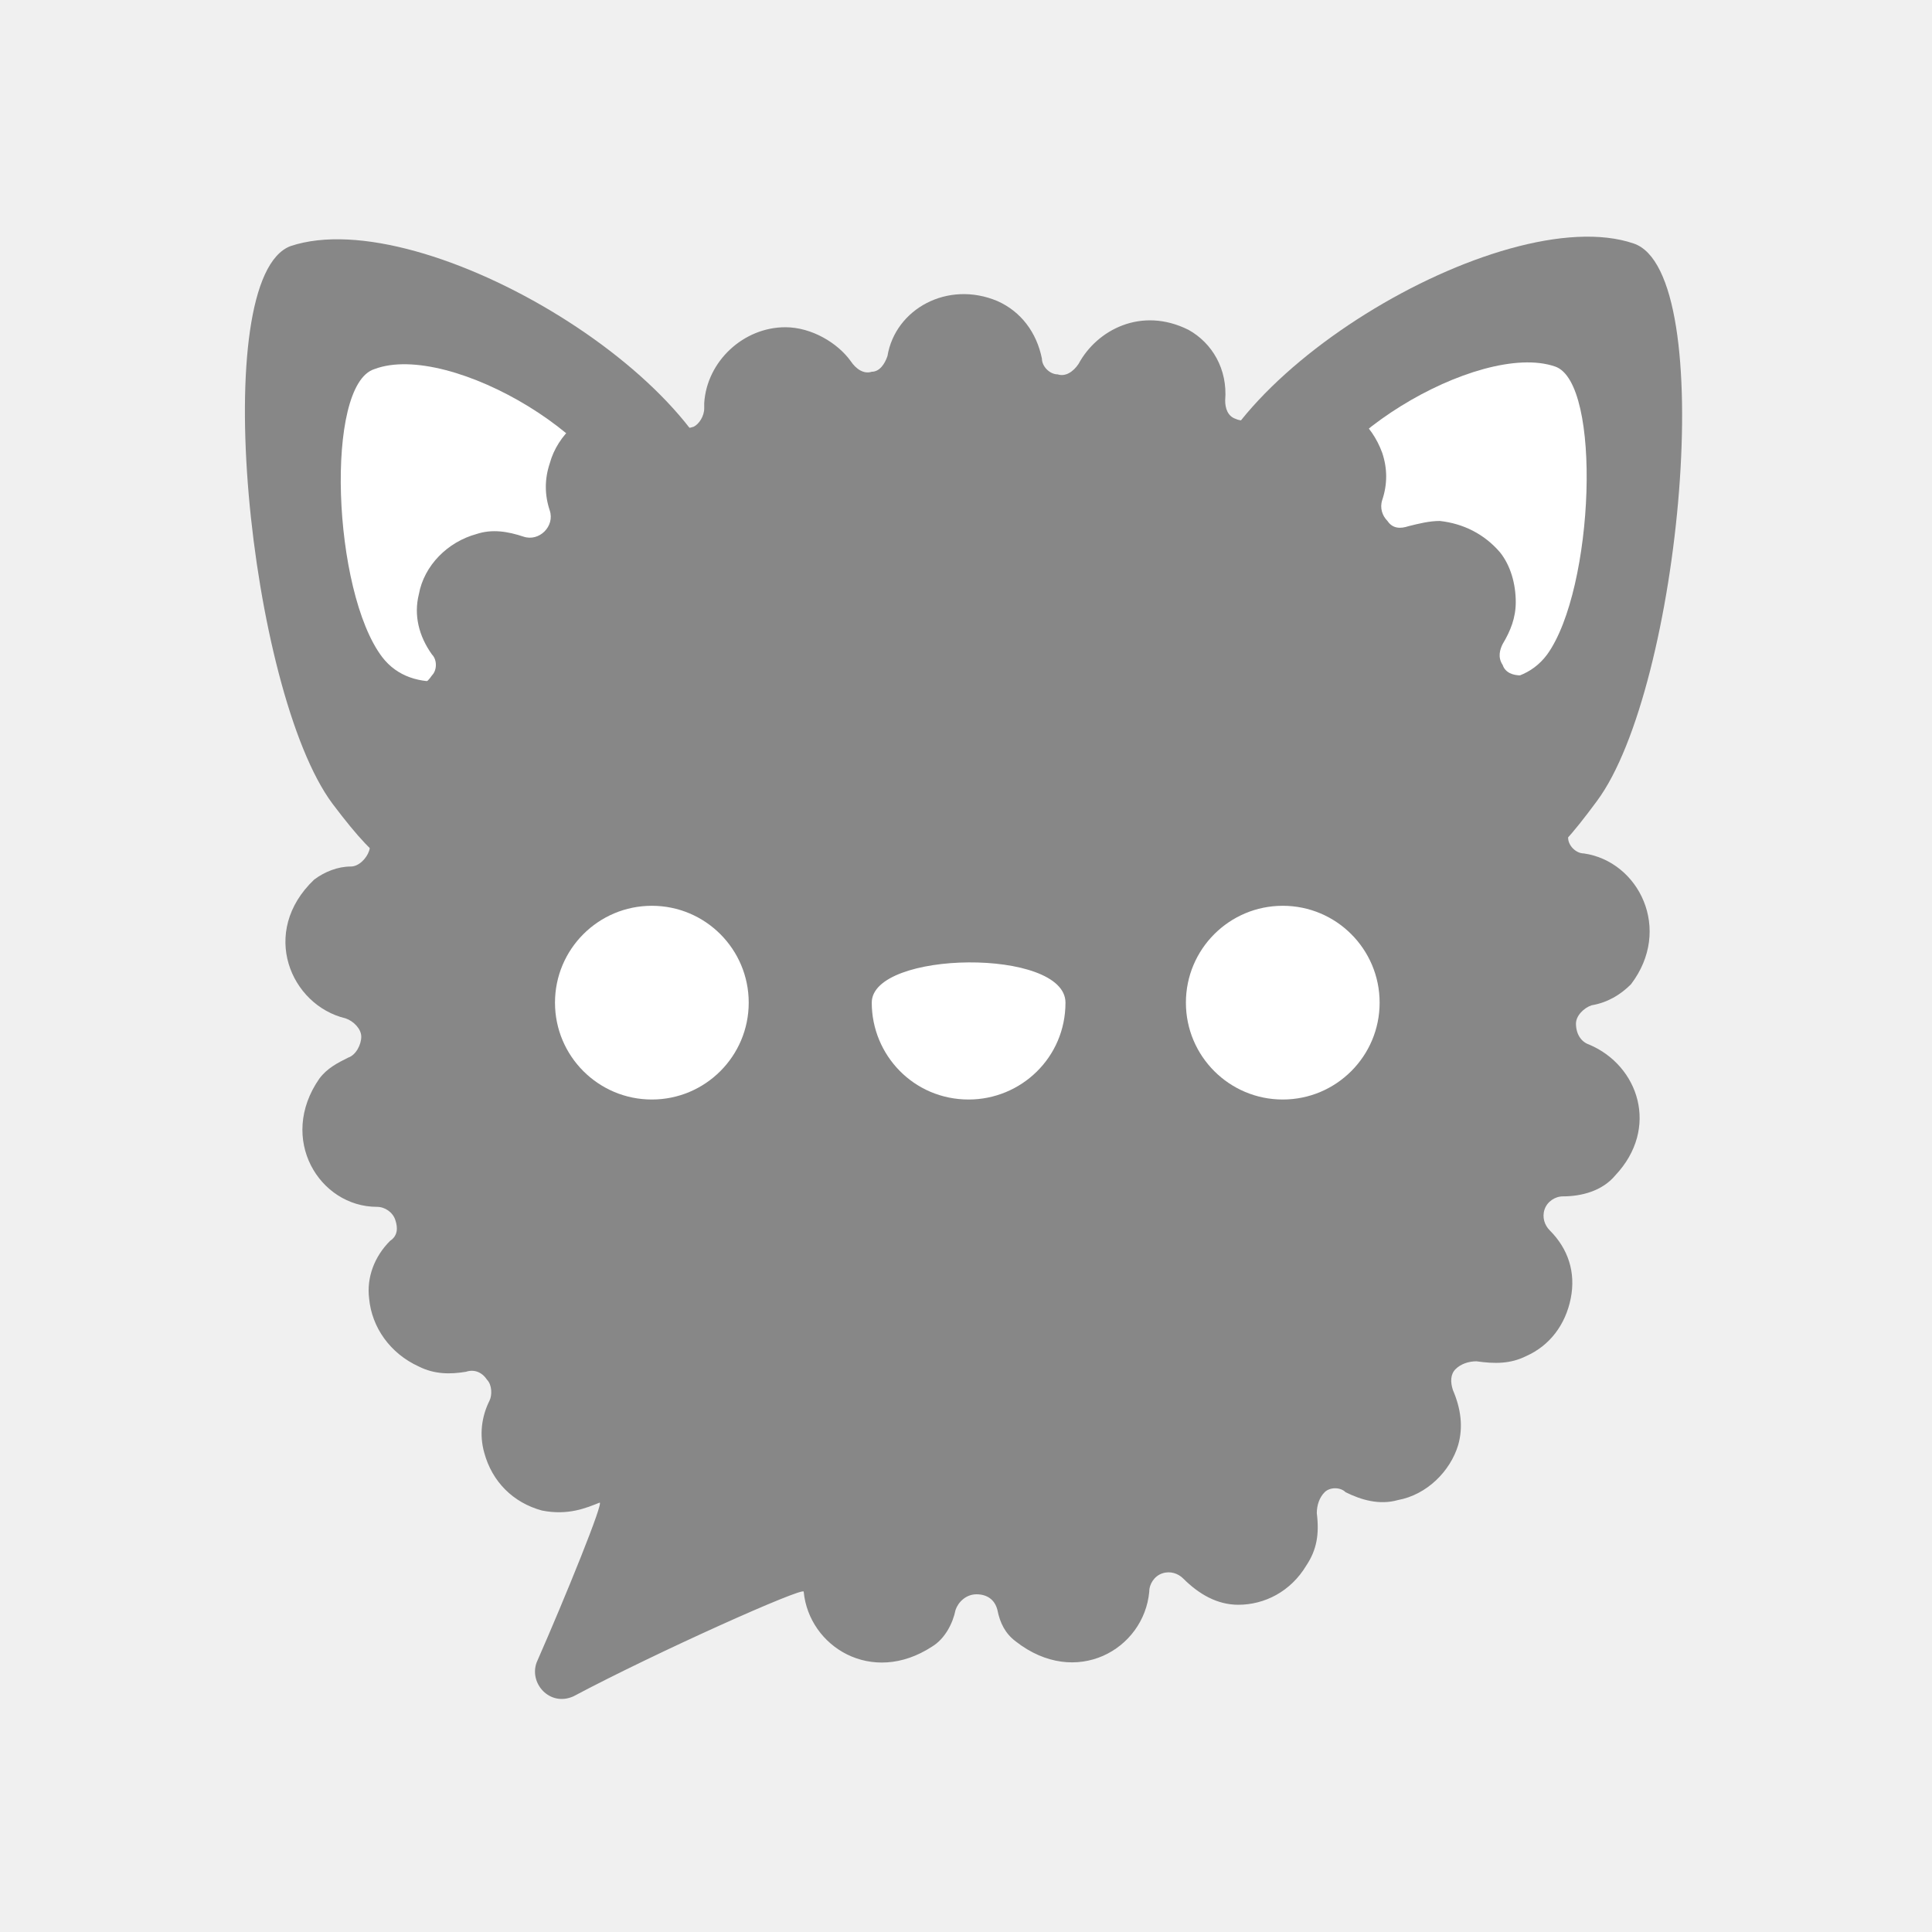
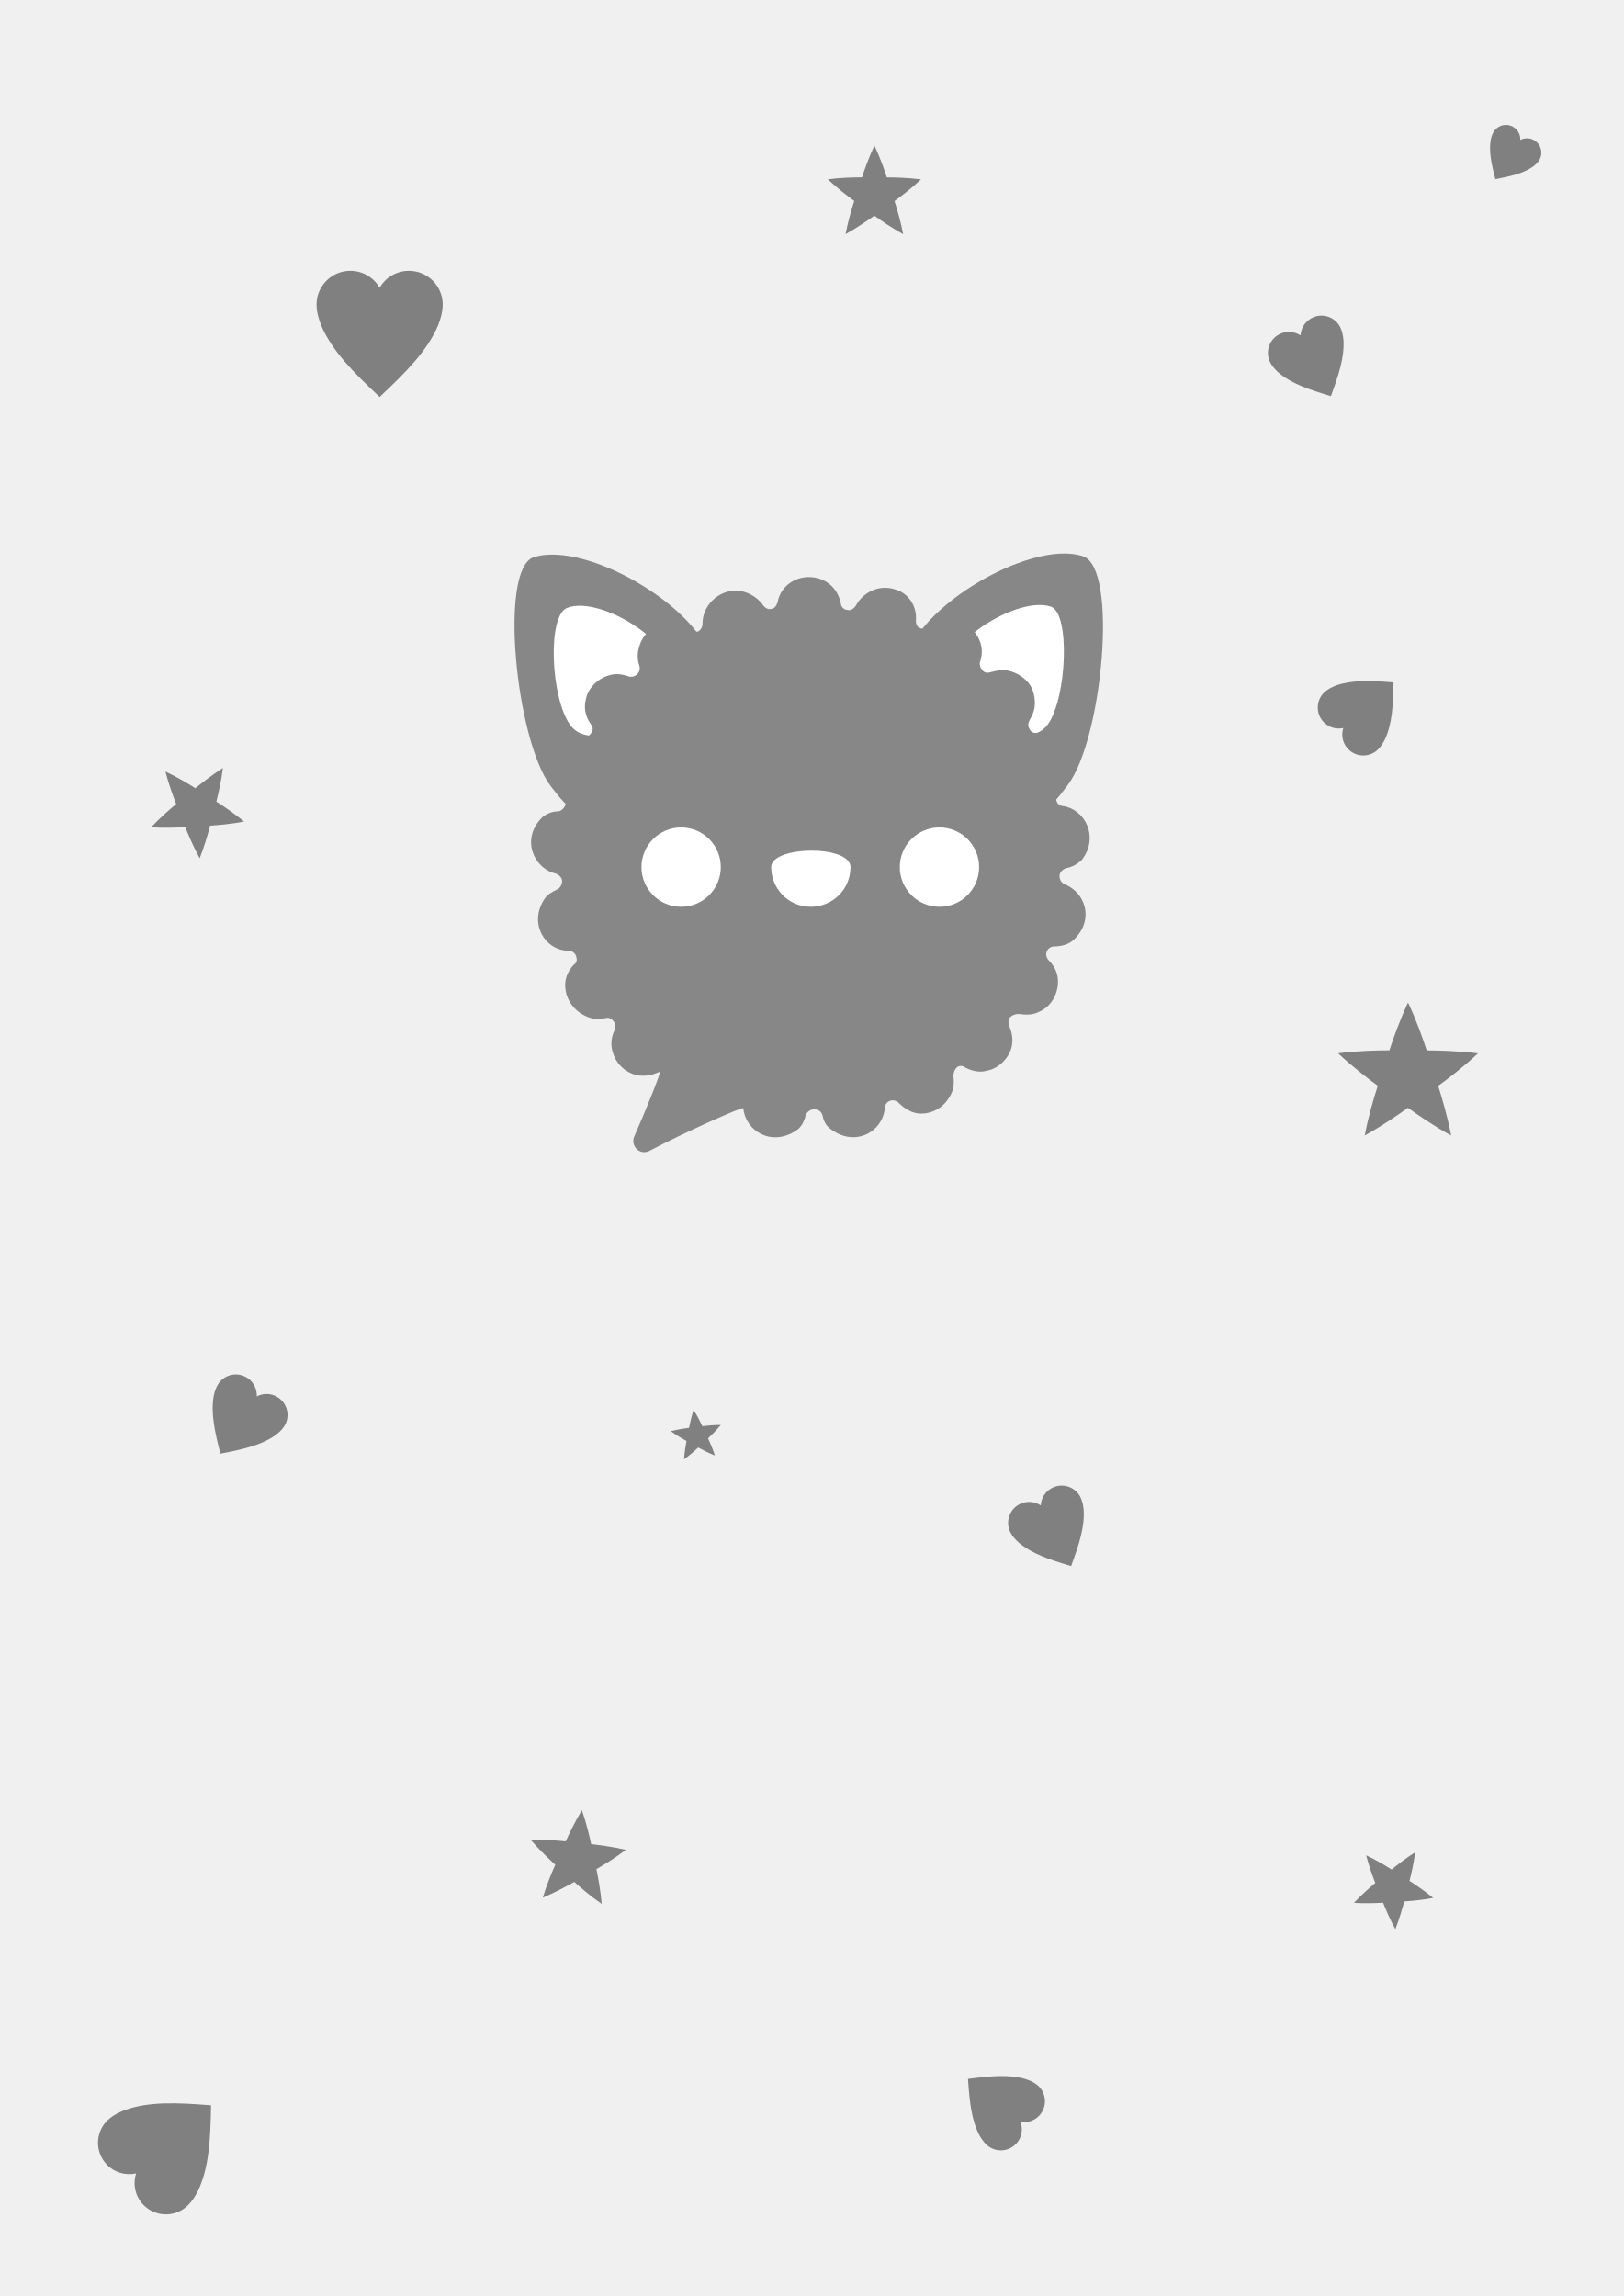
- <svg xmlns="http://www.w3.org/2000/svg" version="1.1" id="Capa_1" x="0px" y="0px" viewBox="0 0 73.8 73.8" style="enable-background:new 0 0 73.8 73.8;" xml:space="preserve">
-   <style type="text/css">
+ <svg xmlns="http://www.w3.org/2000/svg" width="210mm" height="297mm" viewBox="0 0 210 297" version="1.1" id="svg8">
+   <defs id="defs2" />
+   <g id="layer1">
+     <g id="g3735" transform="matrix(1.386378,0,0,1.386378,53.57229,59.0679)">
+       <path id="path3715" d="m 12.7,30.7 c 4,5.3 1.9,-0.3 7.3,-0.3 5.4,0 8,-5.1 7.9,-10.4 C 27.8,14.7 16.2,7.7 11.1,9.4 c -3.2,1.2 -1.6,17 1.6,21.3 z" class="st0" style="fill:#878787" />
+       <path id="path3717" d="m 14.6,25.1 c 2.3,3 9.3,-1.9 9.3,-5 0,-3.1 -6.7,-7.1 -9.6,-6 -1.9,0.6 -1.6,8.5 0.3,11 z" class="st1" style="fill:#ffffff" />
+       <path id="path3719" d="m 61,30.6 c -3.9,5.3 -1.9,-0.2 -7.3,-0.2 -5.4,0 -8,-5 -8,-10.4 0,-5.4 11.7,-12.4 16.7,-10.7 3.3,1.1 1.8,17 -1.4,21.3 z" class="st0" style="fill:#878787" />
+       <path id="path3721" d="m 59.1,25 c -2.3,3.1 -9.3,-1.8 -9.3,-4.9 0,-3.1 6.7,-7.1 9.6,-6.1 1.8,0.6 1.5,8.5 -0.3,11 z" class="st1" style="fill:#ffffff" />
+       <g id="g3725">
+         <path id="path3723" d="m 30.7,60.8 c 0.2,2.1 2.6,3.6 4.9,2.1 0.5,-0.3 0.8,-0.9 0.9,-1.4 0.1,-0.3 0.4,-0.6 0.8,-0.6 0.4,0 0.7,0.2 0.8,0.6 0.1,0.5 0.3,0.9 0.7,1.2 2.3,1.8 4.9,0.3 5.1,-1.9 0,-0.3 0.2,-0.6 0.5,-0.7 0.3,-0.1 0.6,0 0.8,0.2 0.6,0.6 1.3,1 2.1,1 0,0 0,0 0,0 1,0 2,-0.5 2.6,-1.5 0.4,-0.6 0.5,-1.2 0.4,-2 0,-0.3 0.1,-0.6 0.3,-0.8 0.2,-0.2 0.6,-0.2 0.8,0 0.6,0.3 1.3,0.5 2,0.3 1.1,-0.2 2,-1.1 2.3,-2.1 0.2,-0.7 0.1,-1.4 -0.2,-2.1 -0.1,-0.3 -0.1,-0.6 0.1,-0.8 0.2,-0.2 0.5,-0.3 0.8,-0.3 0.7,0.1 1.3,0.1 1.9,-0.2 0.9,-0.4 1.5,-1.2 1.7,-2.2 0.2,-1 -0.1,-1.9 -0.8,-2.6 -0.2,-0.2 -0.3,-0.5 -0.2,-0.8 0.1,-0.3 0.4,-0.5 0.7,-0.5 0.7,0 1.5,-0.2 2,-0.8 1.7,-1.8 0.9,-4.2 -1,-5 -0.3,-0.1 -0.5,-0.4 -0.5,-0.8 0,-0.3 0.3,-0.6 0.6,-0.7 0.6,-0.1 1.1,-0.4 1.5,-0.8 1.6,-2.1 0.3,-4.7 -1.8,-5 -0.3,0 -0.6,-0.3 -0.6,-0.6 -0.1,-0.3 0,-0.6 0.3,-0.8 0.8,-0.6 1.2,-1.4 1.2,-2.3 0,-0.3 -0.1,-0.7 -0.3,-1 -1.3,-2 -2.1,-2.2 -3,-2.1 -0.3,0 -0.6,-0.1 -0.7,-0.4 -0.2,-0.3 -0.1,-0.6 0,-0.8 0.3,-0.5 0.5,-1 0.5,-1.6 0,-0.7 -0.2,-1.4 -0.6,-1.9 -0.6,-0.7 -1.4,-1.1 -2.3,-1.2 -0.4,0 -0.8,0.1 -1.2,0.2 -0.3,0.1 -0.6,0.1 -0.8,-0.2 -0.2,-0.2 -0.3,-0.5 -0.2,-0.8 0.2,-0.6 0.2,-1.2 0,-1.8 -0.4,-1.1 -1.3,-1.9 -2.5,-2.1 -0.8,-0.1 -1.6,0.1 -2.3,0.7 -0.2,0.2 -0.6,0.2 -0.8,0.1 -0.3,-0.1 -0.4,-0.4 -0.4,-0.7 0.1,-1.2 -0.5,-2.2 -1.4,-2.7 -1.8,-0.9 -3.5,0 -4.2,1.3 -0.2,0.3 -0.5,0.5 -0.8,0.4 -0.3,0 -0.6,-0.3 -0.6,-0.6 -0.2,-1 -0.8,-1.8 -1.7,-2.2 -1.9,-0.8 -3.9,0.3 -4.2,2.1 -0.1,0.3 -0.3,0.6 -0.6,0.6 C 33,14.3 32.7,14.1 32.5,13.8 32,13.1 31,12.5 30,12.5 c -1.6,0 -3,1.3 -3.1,2.9 0,0 0,0.1 0,0.1 v 0.1 c 0,0.3 -0.2,0.6 -0.4,0.7 -0.3,0.1 -0.6,0.1 -0.8,-0.1 -0.6,-0.5 -1.4,-0.7 -2.3,-0.6 -1.1,0.1 -2.1,1 -2.4,2.1 -0.2,0.6 -0.2,1.2 0,1.8 0.1,0.3 0,0.6 -0.2,0.8 -0.2,0.2 -0.5,0.3 -0.8,0.2 -0.6,-0.2 -1.2,-0.3 -1.8,-0.1 -1.1,0.3 -2,1.2 -2.2,2.3 -0.2,0.8 0,1.6 0.5,2.3 0.2,0.2 0.2,0.6 0,0.8 -0.2,0.3 -0.4,0.4 -0.7,0.4 h -0.1 c 0,0 -0.1,0 -0.1,0 -1.6,0 -3,1.3 -3.1,2.9 0,1 0.5,2 1.3,2.6 0.3,0.2 0.4,0.5 0.3,0.8 -0.1,0.3 -0.4,0.6 -0.7,0.6 -0.5,0 -1,0.2 -1.4,0.5 -2.1,2 -0.9,4.8 1.2,5.3 0.3,0.1 0.6,0.4 0.6,0.7 0,0.3 -0.2,0.7 -0.5,0.8 -0.4,0.2 -0.8,0.4 -1.1,0.8 -1.6,2.3 0,4.9 2.2,4.9 0.3,0 0.6,0.2 0.7,0.5 0.1,0.3 0.1,0.6 -0.2,0.8 -0.6,0.6 -0.9,1.4 -0.8,2.2 0.1,1.1 0.8,2.1 1.9,2.6 0.6,0.3 1.2,0.3 1.8,0.2 0.3,-0.1 0.6,0 0.8,0.3 0.2,0.2 0.2,0.6 0.1,0.8 -0.3,0.6 -0.4,1.3 -0.2,2 0.3,1.1 1.1,1.9 2.2,2.2 1,0.2 1.7,-0.1 2.2,-0.3 0.2,-0.1 -1.3,3.6 -2.4,6.1 -0.3,0.8 0.5,1.7 1.4,1.3 3.2,-1.7 8.8,-4.2 8.8,-4 z" class="st0" style="fill:#878787" />
+       </g>
+       <g id="g3733">
+         <circle id="circle3727" r="3.7" cy="38.3" cx="24.9" class="st1" style="fill:#ffffff" />
+         <path id="path3729" d="m 40.7,38.3 c 0,2.1 -1.7,3.7 -3.7,3.7 -2.1,0 -3.7,-1.7 -3.7,-3.7 0,-2 7.4,-2.1 7.4,0 z" class="st1" style="fill:#ffffff" />
+         <circle id="circle3731" r="3.7" cy="38.3" cx="49" class="st1" style="fill:#ffffff" />
+       </g>
+     </g>
+     <g transform="matrix(0.2039494,0,0,0.2039494,53.14749,17.38641)" id="layer1-3">
+       <g transform="matrix(0,-1,-1,0,373.51,516.51)" id="g4845">
+         <g transform="matrix(-0.9996,0,0,1,575.94,-611)" id="g4778">
+           <g transform="matrix(-1,0,0,1,576,611)" id="g4780">
+             <rect x="-438" y="345.36" width="96.038" height="96" transform="scale(-1,1)" style="color:#000000;fill:none" id="rect4782" />
+             <path d="m 430,411.93 c 0,11.675 -9.342,21.174 -20.961,21.429 -5.391,0 -9.6,-1.413 -13.487,-2.857 -16.066,-6.784 -29.485,-20 -45.584,-37.143 16.098,-17.143 29.518,-30.359 45.584,-37.143 3.888,-1.444 8.096,-2.857 13.487,-2.857 11.618,0.254 20.961,9.754 20.961,21.429 0,7.942 -4.327,14.87 -10.748,18.571 6.422,3.701 10.748,10.629 10.748,18.571 z" style="color:#000000;fill:#808080" id="path4849" />
+           </g>
+         </g>
+       </g>
+     </g>
+     <g transform="matrix(0.143316,0,0,0.143316,115.9363,6.424567)" id="layer1-7">
+       <g style="display:inline" id="g4845-5" transform="matrix(0,-1,-1,0,373.5051,516.505)">
+         <g id="g4778-3" transform="matrix(-0.9996045,0,0,1,575.943,-611)">
+           <g style="display:inline" id="g4780-5" transform="matrix(-1,0,0,1,576,611)">
+             <rect transform="scale(-1,1)" y="345.362" x="-438.002" height="96" width="96.038" id="rect4782-6" style="color:#000000;display:inline;overflow:visible;visibility:visible;fill:none;stroke:none;stroke-width:4;marker:none;enable-background:accumulate" />
+             <path id="path4170" d="m 429.999,393.338 c 0,0.004 -9.5e-4,0.007 -0.007,0.009 -0.001,0.007 -0.006,0.007 -0.009,0.009 -0.003,0.006 -0.008,0.008 -0.011,0.009 -0.003,0.006 -0.003,0.006 -0.007,0.009 -10.864,5.06 -21.936,8.971 -28.721,11.194 -0.006,7.314 -0.283,19.36 -1.774,30.841 -0.004,10e-4 -0.006,0.002 -0.009,-0.002 -0.007,10e-4 -0.01,-0.004 -0.013,-0.007 -0.007,-10e-4 -0.009,-0.004 -0.011,-0.007 -0.007,-10e-4 -0.006,-0.002 -0.009,-0.004 -8.172,-8.765 -15.314,-18.083 -19.526,-23.846 -6.96,2.255 -18.508,5.714 -29.893,7.845 -0.002,-0.003 -0.003,-0.004 0,-0.009 -0.003,-0.006 10e-4,-0.01 0.002,-0.013 -0.001,-0.007 10e-4,-0.011 0.002,-0.013 -0.001,-0.007 -0.001,-0.008 0,-0.011 5.814,-10.478 12.471,-20.148 16.653,-25.933 -4.297,-5.92 -11.155,-15.831 -16.7,-25.995 0.002,-0.003 0.006,-0.003 0.011,-0.002 0.004,-0.004 0.01,-0.002 0.013,-0.002 0.006,-0.003 0.011,-0.002 0.013,-0.002 0.006,-0.003 0.007,-0.004 0.011,-0.004 11.766,2.289 23.023,5.632 29.82,7.819 4.305,-5.914 11.613,-15.495 19.569,-23.907 0.003,10e-4 0.006,0.003 0.007,0.009 0.006,0.003 0.006,0.008 0.007,0.011 0.004,0.004 0.006,0.011 0.007,0.013 0.004,0.004 0.007,0.004 0.009,0.009 1.458,11.892 1.755,23.627 1.774,30.764 6.957,2.265 18.332,6.254 28.792,11.218 z" style="color:#000000;display:inline;overflow:visible;visibility:visible;fill:#808080;fill-opacity:1;fill-rule:nonzero;stroke:none;stroke-width:3;marker:none;enable-background:accumulate" />
+           </g>
+         </g>
+       </g>
+     </g>
+     <g transform="matrix(-0.05275813,-0.1332518,0.1332518,-0.05275813,6.966178,108.9407)" id="layer1-7-2">
+       <g style="display:inline" id="g4845-5-9" transform="matrix(0,-1,-1,0,373.5051,516.505)">
+         <g id="g4778-3-1" transform="matrix(-0.9996045,0,0,1,575.943,-611)">
+           <g style="display:inline" id="g4780-5-2" transform="matrix(-1,0,0,1,576,611)">
+             <rect transform="scale(-1,1)" y="345.362" x="-438.002" height="96" width="96.038" id="rect4782-6-7" style="color:#000000;display:inline;overflow:visible;visibility:visible;fill:none;stroke:none;stroke-width:4;marker:none;enable-background:accumulate" />
+             <path id="path4170-0" d="m 429.999,393.338 c 0,0.004 -9.5e-4,0.007 -0.007,0.009 -0.001,0.007 -0.006,0.007 -0.009,0.009 -0.003,0.006 -0.008,0.008 -0.011,0.009 -0.003,0.006 -0.003,0.006 -0.007,0.009 -10.864,5.06 -21.936,8.971 -28.721,11.194 -0.006,7.314 -0.283,19.36 -1.774,30.841 -0.004,10e-4 -0.006,0.002 -0.009,-0.002 -0.007,10e-4 -0.01,-0.004 -0.013,-0.007 -0.007,-10e-4 -0.009,-0.004 -0.011,-0.007 -0.007,-10e-4 -0.006,-0.002 -0.009,-0.004 -8.172,-8.765 -15.314,-18.083 -19.526,-23.846 -6.96,2.255 -18.508,5.714 -29.893,7.845 -0.002,-0.003 -0.003,-0.004 0,-0.009 -0.003,-0.006 10e-4,-0.01 0.002,-0.013 -0.001,-0.007 10e-4,-0.011 0.002,-0.013 -0.001,-0.007 -0.001,-0.008 0,-0.011 5.814,-10.478 12.471,-20.148 16.653,-25.933 -4.297,-5.92 -11.155,-15.831 -16.7,-25.995 0.002,-0.003 0.006,-0.003 0.011,-0.002 0.004,-0.004 0.01,-0.002 0.013,-0.002 0.006,-0.003 0.011,-0.002 0.013,-0.002 0.006,-0.003 0.007,-0.004 0.011,-0.004 11.766,2.289 23.023,5.632 29.82,7.819 4.305,-5.914 11.613,-15.495 19.569,-23.907 0.003,10e-4 0.006,0.003 0.007,0.009 0.006,0.003 0.006,0.008 0.007,0.011 0.004,0.004 0.006,0.011 0.007,0.013 0.004,0.004 0.007,0.004 0.009,0.009 1.458,11.892 1.755,23.627 1.774,30.764 6.957,2.265 18.332,6.254 28.792,11.218 z" style="color:#000000;display:inline;overflow:visible;visibility:visible;fill:#808080;fill-opacity:1;fill-rule:nonzero;stroke:none;stroke-width:3;marker:none;enable-background:accumulate" />
+           </g>
+         </g>
+       </g>
+     </g>
+     <g transform="matrix(0.1133599,-0.05676641,0.05676641,0.1133599,131.3288,182.5773)" id="layer1-3-9">
+       <g transform="matrix(0,-1,-1,0,373.51,516.51)" id="g4845-3">
+         <g transform="matrix(-0.9996,0,0,1,575.94,-611)" id="g4778-6">
+           <g transform="matrix(-1,0,0,1,576,611)" id="g4780-0">
+             <rect x="-438" y="345.36" width="96.038" height="96" transform="scale(-1,1)" style="color:#000000;fill:none" id="rect4782-62" />
+             <path d="m 430,411.93 c 0,11.675 -9.342,21.174 -20.961,21.429 -5.391,0 -9.6,-1.413 -13.487,-2.857 -16.066,-6.784 -29.485,-20 -45.584,-37.143 16.098,-17.143 29.518,-30.359 45.584,-37.143 3.888,-1.444 8.096,-2.857 13.487,-2.857 11.618,0.254 20.961,9.754 20.961,21.429 0,7.942 -4.327,14.87 -10.748,18.571 6.422,3.701 10.748,10.629 10.748,18.571 z" style="color:#000000;fill:#808080" id="path4849-6" />
+           </g>
+         </g>
+       </g>
+     </g>
+     <g transform="matrix(-0.08526503,-0.09382307,0.09382307,-0.08526503,162.9146,100.6082)" id="layer1-3-1">
+       <g transform="matrix(0,-1,-1,0,373.51,516.51)" id="g4845-8">
+         <g transform="matrix(-0.9996,0,0,1,575.94,-611)" id="g4778-7">
+           <g transform="matrix(-1,0,0,1,576,611)" id="g4780-9">
+             <rect x="-438" y="345.36" width="96.038" height="96" transform="scale(-1,1)" style="color:#000000;fill:none" id="rect4782-2" />
+             <path d="m 430,411.93 c 0,11.675 -9.342,21.174 -20.961,21.429 -5.391,0 -9.6,-1.413 -13.487,-2.857 -16.066,-6.784 -29.485,-20 -45.584,-37.143 16.098,-17.143 29.518,-30.359 45.584,-37.143 3.888,-1.444 8.096,-2.857 13.487,-2.857 11.618,0.254 20.961,9.754 20.961,21.429 0,7.942 -4.327,14.87 -10.748,18.571 6.422,3.701 10.748,10.629 10.748,18.571 z" style="color:#000000;fill:#808080" id="path4849-0" />
+           </g>
+         </g>
+       </g>
+     </g>
+     <g transform="matrix(0.1069829,0.06802614,-0.06802614,0.1069829,41.95074,171.5737)" id="layer1-3-2">
+       <g transform="matrix(0,-1,-1,0,373.51,516.51)" id="g4845-37">
+         <g transform="matrix(-0.9996,0,0,1,575.94,-611)" id="g4778-5">
+           <g transform="matrix(-1,0,0,1,576,611)" id="g4780-92">
+             <rect x="-438" y="345.36" width="96.038" height="96" transform="scale(-1,1)" style="color:#000000;fill:none" id="rect4782-28" />
+             <path d="m 430,411.93 c 0,11.675 -9.342,21.174 -20.961,21.429 -5.391,0 -9.6,-1.413 -13.487,-2.857 -16.066,-6.784 -29.485,-20 -45.584,-37.143 16.098,-17.143 29.518,-30.359 45.584,-37.143 3.888,-1.444 8.096,-2.857 13.487,-2.857 11.618,0.254 20.961,9.754 20.961,21.429 0,7.942 -4.327,14.87 -10.748,18.571 6.422,3.701 10.748,10.629 10.748,18.571 z" style="color:#000000;fill:#808080" id="path4849-9" />
+           </g>
+         </g>
+       </g>
+     </g>
+     <g transform="matrix(0.214974,0,0,0.2149739,186.3728,111.0908)" id="layer1-7-7">
+       <g style="display:inline" id="g4845-5-3" transform="matrix(0,-1,-1,0,373.5051,516.505)">
+         <g id="g4778-3-6" transform="matrix(-0.9996045,0,0,1,575.943,-611)">
+           <g style="display:inline" id="g4780-5-1" transform="matrix(-1,0,0,1,576,611)">
+             <rect transform="scale(-1,1)" y="345.362" x="-438.002" height="96" width="96.038" id="rect4782-6-2" style="color:#000000;display:inline;overflow:visible;visibility:visible;fill:none;stroke:none;stroke-width:4;marker:none;enable-background:accumulate" />
+             <path id="path4170-9" d="m 429.999,393.338 c 0,0.004 -9.5e-4,0.007 -0.007,0.009 -0.001,0.007 -0.006,0.007 -0.009,0.009 -0.003,0.006 -0.008,0.008 -0.011,0.009 -0.003,0.006 -0.003,0.006 -0.007,0.009 -10.864,5.06 -21.936,8.971 -28.721,11.194 -0.006,7.314 -0.283,19.36 -1.774,30.841 -0.004,10e-4 -0.006,0.002 -0.009,-0.002 -0.007,10e-4 -0.01,-0.004 -0.013,-0.007 -0.007,-10e-4 -0.009,-0.004 -0.011,-0.007 -0.007,-10e-4 -0.006,-0.002 -0.009,-0.004 -8.172,-8.765 -15.314,-18.083 -19.526,-23.846 -6.96,2.255 -18.508,5.714 -29.893,7.845 -0.002,-0.003 -0.003,-0.004 0,-0.009 -0.003,-0.006 10e-4,-0.01 0.002,-0.013 -0.001,-0.007 10e-4,-0.011 0.002,-0.013 -0.001,-0.007 -0.001,-0.008 0,-0.011 5.814,-10.478 12.471,-20.148 16.653,-25.933 -4.297,-5.92 -11.155,-15.831 -16.7,-25.995 0.002,-0.003 0.006,-0.003 0.011,-0.002 0.004,-0.004 0.01,-0.002 0.013,-0.002 0.006,-0.003 0.011,-0.002 0.013,-0.002 0.006,-0.003 0.007,-0.004 0.011,-0.004 11.766,2.289 23.023,5.632 29.82,7.819 4.305,-5.914 11.613,-15.495 19.569,-23.907 0.003,10e-4 0.006,0.003 0.007,0.009 0.006,0.003 0.006,0.008 0.007,0.011 0.004,0.004 0.006,0.011 0.007,0.013 0.004,0.004 0.007,0.004 0.009,0.009 1.458,11.892 1.755,23.627 1.774,30.764 6.957,2.265 18.332,6.254 28.792,11.218 z" style="color:#000000;display:inline;overflow:visible;visibility:visible;fill:#808080;fill-opacity:1;fill-rule:nonzero;stroke:none;stroke-width:3;marker:none;enable-background:accumulate" />
+           </g>
+         </g>
+       </g>
+     </g>
+     <g transform="matrix(-0.08041856,0.09800893,-0.09800893,-0.08041856,139.9199,284.2488)" id="layer1-3-1-3">
+       <g transform="matrix(0,-1,-1,0,373.51,516.51)" id="g4845-8-1">
+         <g transform="matrix(-0.9996,0,0,1,575.94,-611)" id="g4778-7-9">
+           <g transform="matrix(-1,0,0,1,576,611)" id="g4780-9-4">
+             <rect x="-438" y="345.36" width="96.038" height="96" transform="scale(-1,1)" style="color:#000000;fill:none" id="rect4782-2-7" />
+             <path d="m 430,411.93 c 0,11.675 -9.342,21.174 -20.961,21.429 -5.391,0 -9.6,-1.413 -13.487,-2.857 -16.066,-6.784 -29.485,-20 -45.584,-37.143 16.098,-17.143 29.518,-30.359 45.584,-37.143 3.888,-1.444 8.096,-2.857 13.487,-2.857 11.618,0.254 20.961,9.754 20.961,21.429 0,7.942 -4.327,14.87 -10.748,18.571 6.422,3.701 10.748,10.629 10.748,18.571 z" style="color:#000000;fill:#808080" id="path4849-0-8" />
+           </g>
+         </g>
+       </g>
+     </g>
+     <g transform="matrix(0.01456664,-0.07599603,0.07599603,0.01456664,80.48079,182.363)" id="layer1-7-2-4">
+       <g style="display:inline" id="g4845-5-9-5" transform="matrix(0,-1,-1,0,373.5051,516.505)">
+         <g id="g4778-3-1-0" transform="matrix(-0.9996045,0,0,1,575.943,-611)">
+           <g style="display:inline" id="g4780-5-2-3" transform="matrix(-1,0,0,1,576,611)">
+             <rect transform="scale(-1,1)" y="345.362" x="-438.002" height="96" width="96.038" id="rect4782-6-7-6" style="color:#000000;display:inline;overflow:visible;visibility:visible;fill:none;stroke:none;stroke-width:4;marker:none;enable-background:accumulate" />
+             <path id="path4170-0-1" d="m 429.999,393.338 c 0,0.004 -9.5e-4,0.007 -0.007,0.009 -0.001,0.007 -0.006,0.007 -0.009,0.009 -0.003,0.006 -0.008,0.008 -0.011,0.009 -0.003,0.006 -0.003,0.006 -0.007,0.009 -10.864,5.06 -21.936,8.971 -28.721,11.194 -0.006,7.314 -0.283,19.36 -1.774,30.841 -0.004,10e-4 -0.006,0.002 -0.009,-0.002 -0.007,10e-4 -0.01,-0.004 -0.013,-0.007 -0.007,-10e-4 -0.009,-0.004 -0.011,-0.007 -0.007,-10e-4 -0.006,-0.002 -0.009,-0.004 -8.172,-8.765 -15.314,-18.083 -19.526,-23.846 -6.96,2.255 -18.508,5.714 -29.893,7.845 -0.002,-0.003 -0.003,-0.004 0,-0.009 -0.003,-0.006 10e-4,-0.01 0.002,-0.013 -0.001,-0.007 10e-4,-0.011 0.002,-0.013 -0.001,-0.007 -0.001,-0.008 0,-0.011 5.814,-10.478 12.471,-20.148 16.653,-25.933 -4.297,-5.92 -11.155,-15.831 -16.7,-25.995 0.002,-0.003 0.006,-0.003 0.011,-0.002 0.004,-0.004 0.01,-0.002 0.013,-0.002 0.006,-0.003 0.011,-0.002 0.013,-0.002 0.006,-0.003 0.007,-0.004 0.011,-0.004 11.766,2.289 23.023,5.632 29.82,7.819 4.305,-5.914 11.613,-15.495 19.569,-23.907 0.003,10e-4 0.006,0.003 0.007,0.009 0.006,0.003 0.006,0.008 0.007,0.011 0.004,0.004 0.006,0.011 0.007,0.013 0.004,0.004 0.007,0.004 0.009,0.009 1.458,11.892 1.755,23.627 1.774,30.764 6.957,2.265 18.332,6.254 28.792,11.218 z" style="color:#000000;display:inline;overflow:visible;visibility:visible;fill:#808080;fill-opacity:1;fill-rule:nonzero;stroke:none;stroke-width:3;marker:none;enable-background:accumulate" />
+           </g>
+         </g>
+       </g>
+     </g>
+     <g transform="matrix(-0.1276538,0.07360069,-0.07360069,-0.1276538,81.65311,258.7833)" id="layer1-7-2-0">
+       <g style="display:inline" id="g4845-5-9-6" transform="matrix(0,-1,-1,0,373.5051,516.505)">
+         <g id="g4778-3-1-3" transform="matrix(-0.9996045,0,0,1,575.943,-611)">
+           <g style="display:inline" id="g4780-5-2-2" transform="matrix(-1,0,0,1,576,611)">
+             <rect transform="scale(-1,1)" y="345.362" x="-438.002" height="96" width="96.038" id="rect4782-6-7-0" style="color:#000000;display:inline;overflow:visible;visibility:visible;fill:none;stroke:none;stroke-width:4;marker:none;enable-background:accumulate" />
+             <path id="path4170-0-6" d="m 429.999,393.338 c 0,0.004 -9.5e-4,0.007 -0.007,0.009 -0.001,0.007 -0.006,0.007 -0.009,0.009 -0.003,0.006 -0.008,0.008 -0.011,0.009 -0.003,0.006 -0.003,0.006 -0.007,0.009 -10.864,5.06 -21.936,8.971 -28.721,11.194 -0.006,7.314 -0.283,19.36 -1.774,30.841 -0.004,10e-4 -0.006,0.002 -0.009,-0.002 -0.007,10e-4 -0.01,-0.004 -0.013,-0.007 -0.007,-10e-4 -0.009,-0.004 -0.011,-0.007 -0.007,-10e-4 -0.006,-0.002 -0.009,-0.004 -8.172,-8.765 -15.314,-18.083 -19.526,-23.846 -6.96,2.255 -18.508,5.714 -29.893,7.845 -0.002,-0.003 -0.003,-0.004 0,-0.009 -0.003,-0.006 10e-4,-0.01 0.002,-0.013 -0.001,-0.007 10e-4,-0.011 0.002,-0.013 -0.001,-0.007 -0.001,-0.008 0,-0.011 5.814,-10.478 12.471,-20.148 16.653,-25.933 -4.297,-5.92 -11.155,-15.831 -16.7,-25.995 0.002,-0.003 0.006,-0.003 0.011,-0.002 0.004,-0.004 0.01,-0.002 0.013,-0.002 0.006,-0.003 0.011,-0.002 0.013,-0.002 0.006,-0.003 0.007,-0.004 0.011,-0.004 11.766,2.289 23.023,5.632 29.82,7.819 4.305,-5.914 11.613,-15.495 19.569,-23.907 0.003,10e-4 0.006,0.003 0.007,0.009 0.006,0.003 0.006,0.008 0.007,0.011 0.004,0.004 0.006,0.011 0.007,0.013 0.004,0.004 0.007,0.004 0.009,0.009 1.458,11.892 1.755,23.627 1.774,30.764 6.957,2.265 18.332,6.254 28.792,11.218 z" style="color:#000000;display:inline;overflow:visible;visibility:visible;fill:#808080;fill-opacity:1;fill-rule:nonzero;stroke:none;stroke-width:3;marker:none;enable-background:accumulate" />
+           </g>
+         </g>
+       </g>
+     </g>
+     <g transform="matrix(-0.1272551,-0.1400277,0.1400277,-0.1272551,1.4536,290.7409)" id="layer1-3-1-1">
+       <g transform="matrix(0,-1,-1,0,373.51,516.51)" id="g4845-8-5">
+         <g transform="matrix(-0.9996,0,0,1,575.94,-611)" id="g4778-7-5">
+           <g transform="matrix(-1,0,0,1,576,611)" id="g4780-9-47">
+             <rect x="-438" y="345.36" width="96.038" height="96" transform="scale(-1,1)" style="color:#000000;fill:none" id="rect4782-2-6" />
+             <path d="m 430,411.93 c 0,11.675 -9.342,21.174 -20.961,21.429 -5.391,0 -9.6,-1.413 -13.487,-2.857 -16.066,-6.784 -29.485,-20 -45.584,-37.143 16.098,-17.143 29.518,-30.359 45.584,-37.143 3.888,-1.444 8.096,-2.857 13.487,-2.857 11.618,0.254 20.961,9.754 20.961,21.429 0,7.942 -4.327,14.87 -10.748,18.571 6.422,3.701 10.748,10.629 10.748,18.571 z" style="color:#000000;fill:#808080" id="path4849-0-5" />
+           </g>
+         </g>
+       </g>
+     </g>
+     <g transform="matrix(-0.04494106,-0.1135081,0.1135081,-0.04494106,164.4001,247.7795)" id="layer1-7-2-6">
+       <g style="display:inline" id="g4845-5-9-9" transform="matrix(0,-1,-1,0,373.5051,516.505)">
+         <g id="g4778-3-1-37" transform="matrix(-0.9996045,0,0,1,575.943,-611)">
+           <g style="display:inline" id="g4780-5-2-4" transform="matrix(-1,0,0,1,576,611)">
+             <rect transform="scale(-1,1)" y="345.362" x="-438.002" height="96" width="96.038" id="rect4782-6-7-5" style="color:#000000;display:inline;overflow:visible;visibility:visible;fill:none;stroke:none;stroke-width:4;marker:none;enable-background:accumulate" />
+             <path id="path4170-0-2" d="m 429.999,393.338 c 0,0.004 -9.5e-4,0.007 -0.007,0.009 -0.001,0.007 -0.006,0.007 -0.009,0.009 -0.003,0.006 -0.008,0.008 -0.011,0.009 -0.003,0.006 -0.003,0.006 -0.007,0.009 -10.864,5.06 -21.936,8.971 -28.721,11.194 -0.006,7.314 -0.283,19.36 -1.774,30.841 -0.004,10e-4 -0.006,0.002 -0.009,-0.002 -0.007,10e-4 -0.01,-0.004 -0.013,-0.007 -0.007,-10e-4 -0.009,-0.004 -0.011,-0.007 -0.007,-10e-4 -0.006,-0.002 -0.009,-0.004 -8.172,-8.765 -15.314,-18.083 -19.526,-23.846 -6.96,2.255 -18.508,5.714 -29.893,7.845 -0.002,-0.003 -0.003,-0.004 0,-0.009 -0.003,-0.006 10e-4,-0.01 0.002,-0.013 -0.001,-0.007 10e-4,-0.011 0.002,-0.013 -0.001,-0.007 -0.001,-0.008 0,-0.011 5.814,-10.478 12.471,-20.148 16.653,-25.933 -4.297,-5.92 -11.155,-15.831 -16.7,-25.995 0.002,-0.003 0.006,-0.003 0.011,-0.002 0.004,-0.004 0.01,-0.002 0.013,-0.002 0.006,-0.003 0.011,-0.002 0.013,-0.002 0.006,-0.003 0.007,-0.004 0.011,-0.004 11.766,2.289 23.023,5.632 29.82,7.819 4.305,-5.914 11.613,-15.495 19.569,-23.907 0.003,10e-4 0.006,0.003 0.007,0.009 0.006,0.003 0.006,0.008 0.007,0.011 0.004,0.004 0.006,0.011 0.007,0.013 0.004,0.004 0.007,0.004 0.009,0.009 1.458,11.892 1.755,23.627 1.774,30.764 6.957,2.265 18.332,6.254 28.792,11.218 z" style="color:#000000;display:inline;overflow:visible;visibility:visible;fill:#808080;fill-opacity:1;fill-rule:nonzero;stroke:none;stroke-width:3;marker:none;enable-background:accumulate" />
+           </g>
+         </g>
+       </g>
+     </g>
+     <g transform="matrix(0.1133599,-0.05676641,0.05676641,0.1133599,164.9309,31.23567)" id="layer1-3-9-5">
+       <g transform="matrix(0,-1,-1,0,373.51,516.51)" id="g4845-3-4">
+         <g transform="matrix(-0.9996,0,0,1,575.94,-611)" id="g4778-6-7">
+           <g transform="matrix(-1,0,0,1,576,611)" id="g4780-0-4">
+             <rect x="-438" y="345.36" width="96.038" height="96" transform="scale(-1,1)" style="color:#000000;fill:none" id="rect4782-62-4" />
+             <path d="m 430,411.93 c 0,11.675 -9.342,21.174 -20.961,21.429 -5.391,0 -9.6,-1.413 -13.487,-2.857 -16.066,-6.784 -29.485,-20 -45.584,-37.143 16.098,-17.143 29.518,-30.359 45.584,-37.143 3.888,-1.444 8.096,-2.857 13.487,-2.857 11.618,0.254 20.961,9.754 20.961,21.429 0,7.942 -4.327,14.87 -10.748,18.571 6.422,3.701 10.748,10.629 10.748,18.571 z" style="color:#000000;fill:#808080" id="path4849-6-3" />
+           </g>
+         </g>
+       </g>
+     </g>
+     <g transform="matrix(0.07328708,0.04660033,-0.04660033,0.07328708,202.6129,11.89896)" id="layer1-3-2-0">
+       <g transform="matrix(0,-1,-1,0,373.51,516.51)" id="g4845-37-7">
+         <g transform="matrix(-0.9996,0,0,1,575.94,-611)" id="g4778-5-8">
+           <g transform="matrix(-1,0,0,1,576,611)" id="g4780-92-6">
+             <rect x="-438" y="345.36" width="96.038" height="96" transform="scale(-1,1)" style="color:#000000;fill:none" id="rect4782-28-8" />
+             <path d="m 430,411.93 c 0,11.675 -9.342,21.174 -20.961,21.429 -5.391,0 -9.6,-1.413 -13.487,-2.857 -16.066,-6.784 -29.485,-20 -45.584,-37.143 16.098,-17.143 29.518,-30.359 45.584,-37.143 3.888,-1.444 8.096,-2.857 13.487,-2.857 11.618,0.254 20.961,9.754 20.961,21.429 0,7.942 -4.327,14.87 -10.748,18.571 6.422,3.701 10.748,10.629 10.748,18.571 z" style="color:#000000;fill:#808080" id="path4849-9-8" />
+           </g>
+         </g>
+       </g>
+     </g>
+   </g>
+   <style id="style3713" type="text/css">
	.st0{fill:#878787;}
	.st1{fill:#FFFFFF;}
</style>
-   <g>
-     <path class="st0" d="M12.7,30.7c4,5.3,1.9-0.3,7.3-0.3s8-5.1,7.9-10.4S16.2,7.7,11.1,9.4C7.9,10.6,9.5,26.4,12.7,30.7z" />
-     <path class="st1" d="M14.6,25.1c2.3,3,9.3-1.9,9.3-5c0-3.1-6.7-7.1-9.6-6C12.4,14.7,12.7,22.6,14.6,25.1z" />
-     <path class="st0" d="M61,30.6c-3.9,5.3-1.9-0.2-7.3-0.2s-8-5-8-10.4S57.4,7.6,62.4,9.3C65.7,10.4,64.2,26.3,61,30.6z" />
-     <path class="st1" d="M59.1,25c-2.3,3.1-9.3-1.8-9.3-4.9s6.7-7.1,9.6-6.1C61.2,14.6,60.9,22.5,59.1,25z" />
-     <g>
-       <path class="st0" d="M30.7,60.8c0.2,2.1,2.6,3.6,4.9,2.1c0.5-0.3,0.8-0.9,0.9-1.4c0.1-0.3,0.4-0.6,0.8-0.6c0.4,0,0.7,0.2,0.8,0.6    c0.1,0.5,0.3,0.9,0.7,1.2c2.3,1.8,4.9,0.3,5.1-1.9c0-0.3,0.2-0.6,0.5-0.7c0.3-0.1,0.6,0,0.8,0.2c0.6,0.6,1.3,1,2.1,1c0,0,0,0,0,0    c1,0,2-0.5,2.6-1.5c0.4-0.6,0.5-1.2,0.4-2c0-0.3,0.1-0.6,0.3-0.8c0.2-0.2,0.6-0.2,0.8,0c0.6,0.3,1.3,0.5,2,0.3    c1.1-0.2,2-1.1,2.3-2.1c0.2-0.7,0.1-1.4-0.2-2.1c-0.1-0.3-0.1-0.6,0.1-0.8c0.2-0.2,0.5-0.3,0.8-0.3c0.7,0.1,1.3,0.1,1.9-0.2    c0.9-0.4,1.5-1.2,1.7-2.2c0.2-1-0.1-1.9-0.8-2.6c-0.2-0.2-0.3-0.5-0.2-0.8c0.1-0.3,0.4-0.5,0.7-0.5c0.7,0,1.5-0.2,2-0.8    c1.7-1.8,0.9-4.2-1-5c-0.3-0.1-0.5-0.4-0.5-0.8c0-0.3,0.3-0.6,0.6-0.7c0.6-0.1,1.1-0.4,1.5-0.8c1.6-2.1,0.3-4.7-1.8-5    c-0.3,0-0.6-0.3-0.6-0.6c-0.1-0.3,0-0.6,0.3-0.8c0.8-0.6,1.2-1.4,1.2-2.3c0-0.3-0.1-0.7-0.3-1c-1.3-2-2.1-2.2-3-2.1    c-0.3,0-0.6-0.1-0.7-0.4c-0.2-0.3-0.1-0.6,0-0.8c0.3-0.5,0.5-1,0.5-1.6c0-0.7-0.2-1.4-0.6-1.9c-0.6-0.7-1.4-1.1-2.3-1.2    c-0.4,0-0.8,0.1-1.2,0.2c-0.3,0.1-0.6,0.1-0.8-0.2c-0.2-0.2-0.3-0.5-0.2-0.8c0.2-0.6,0.2-1.2,0-1.8c-0.4-1.1-1.3-1.9-2.5-2.1    c-0.8-0.1-1.6,0.1-2.3,0.7c-0.2,0.2-0.6,0.2-0.8,0.1c-0.3-0.1-0.4-0.4-0.4-0.7c0.1-1.2-0.5-2.2-1.4-2.7c-1.8-0.9-3.5,0-4.2,1.3    c-0.2,0.3-0.5,0.5-0.8,0.4c-0.3,0-0.6-0.3-0.6-0.6c-0.2-1-0.8-1.8-1.7-2.2c-1.9-0.8-3.9,0.3-4.2,2.1c-0.1,0.3-0.3,0.6-0.6,0.6    c-0.3,0.1-0.6-0.1-0.8-0.4C32,13.1,31,12.5,30,12.5c-1.6,0-3,1.3-3.1,2.9c0,0,0,0.1,0,0.1l0,0.1c0,0.3-0.2,0.6-0.4,0.7    c-0.3,0.1-0.6,0.1-0.8-0.1c-0.6-0.5-1.4-0.7-2.3-0.6c-1.1,0.1-2.1,1-2.4,2.1c-0.2,0.6-0.2,1.2,0,1.8c0.1,0.3,0,0.6-0.2,0.8    c-0.2,0.2-0.5,0.3-0.8,0.2c-0.6-0.2-1.2-0.3-1.8-0.1c-1.1,0.3-2,1.2-2.2,2.3c-0.2,0.8,0,1.6,0.5,2.3c0.2,0.2,0.2,0.6,0,0.8    c-0.2,0.3-0.4,0.4-0.7,0.4l-0.1,0c0,0-0.1,0-0.1,0c-1.6,0-3,1.3-3.1,2.9c0,1,0.5,2,1.3,2.6c0.3,0.2,0.4,0.5,0.3,0.8    c-0.1,0.3-0.4,0.6-0.7,0.6c-0.5,0-1,0.2-1.4,0.5c-2.1,2-0.9,4.8,1.2,5.3c0.3,0.1,0.6,0.4,0.6,0.7c0,0.3-0.2,0.7-0.5,0.8    c-0.4,0.2-0.8,0.4-1.1,0.8c-1.6,2.3,0,4.9,2.2,4.9c0.3,0,0.6,0.2,0.7,0.5c0.1,0.3,0.1,0.6-0.2,0.8c-0.6,0.6-0.9,1.4-0.8,2.2    c0.1,1.1,0.8,2.1,1.9,2.6c0.6,0.3,1.2,0.3,1.8,0.2c0.3-0.1,0.6,0,0.8,0.3c0.2,0.2,0.2,0.6,0.1,0.8c-0.3,0.6-0.4,1.3-0.2,2    c0.3,1.1,1.1,1.9,2.2,2.2c1,0.2,1.7-0.1,2.2-0.3c0.2-0.1-1.3,3.6-2.4,6.1c-0.3,0.8,0.5,1.7,1.4,1.3C25.1,63.1,30.7,60.6,30.7,60.8    z" />
-     </g>
-     <g>
-       <circle class="st1" cx="24.9" cy="38.3" r="3.7" />
-       <path class="st1" d="M40.7,38.3c0,2.1-1.7,3.7-3.7,3.7c-2.1,0-3.7-1.7-3.7-3.7S40.7,36.2,40.7,38.3z" />
-       <circle class="st1" cx="49" cy="38.3" r="3.7" />
-     </g>
-   </g>
</svg>
